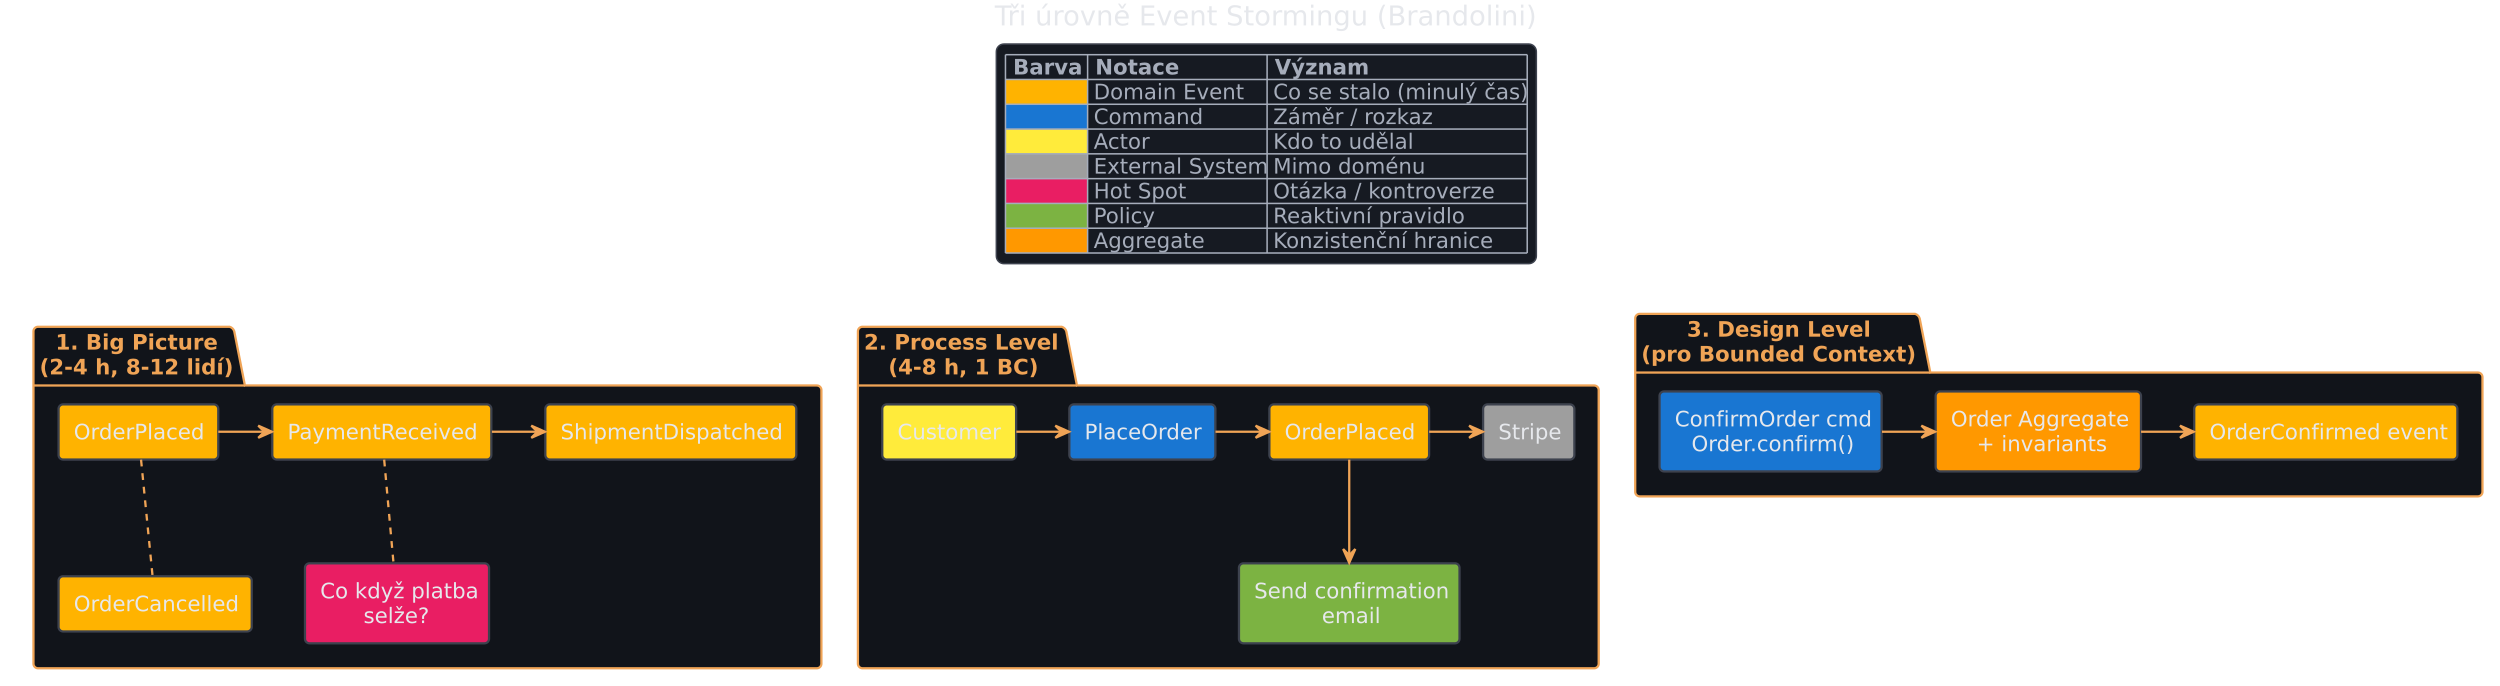
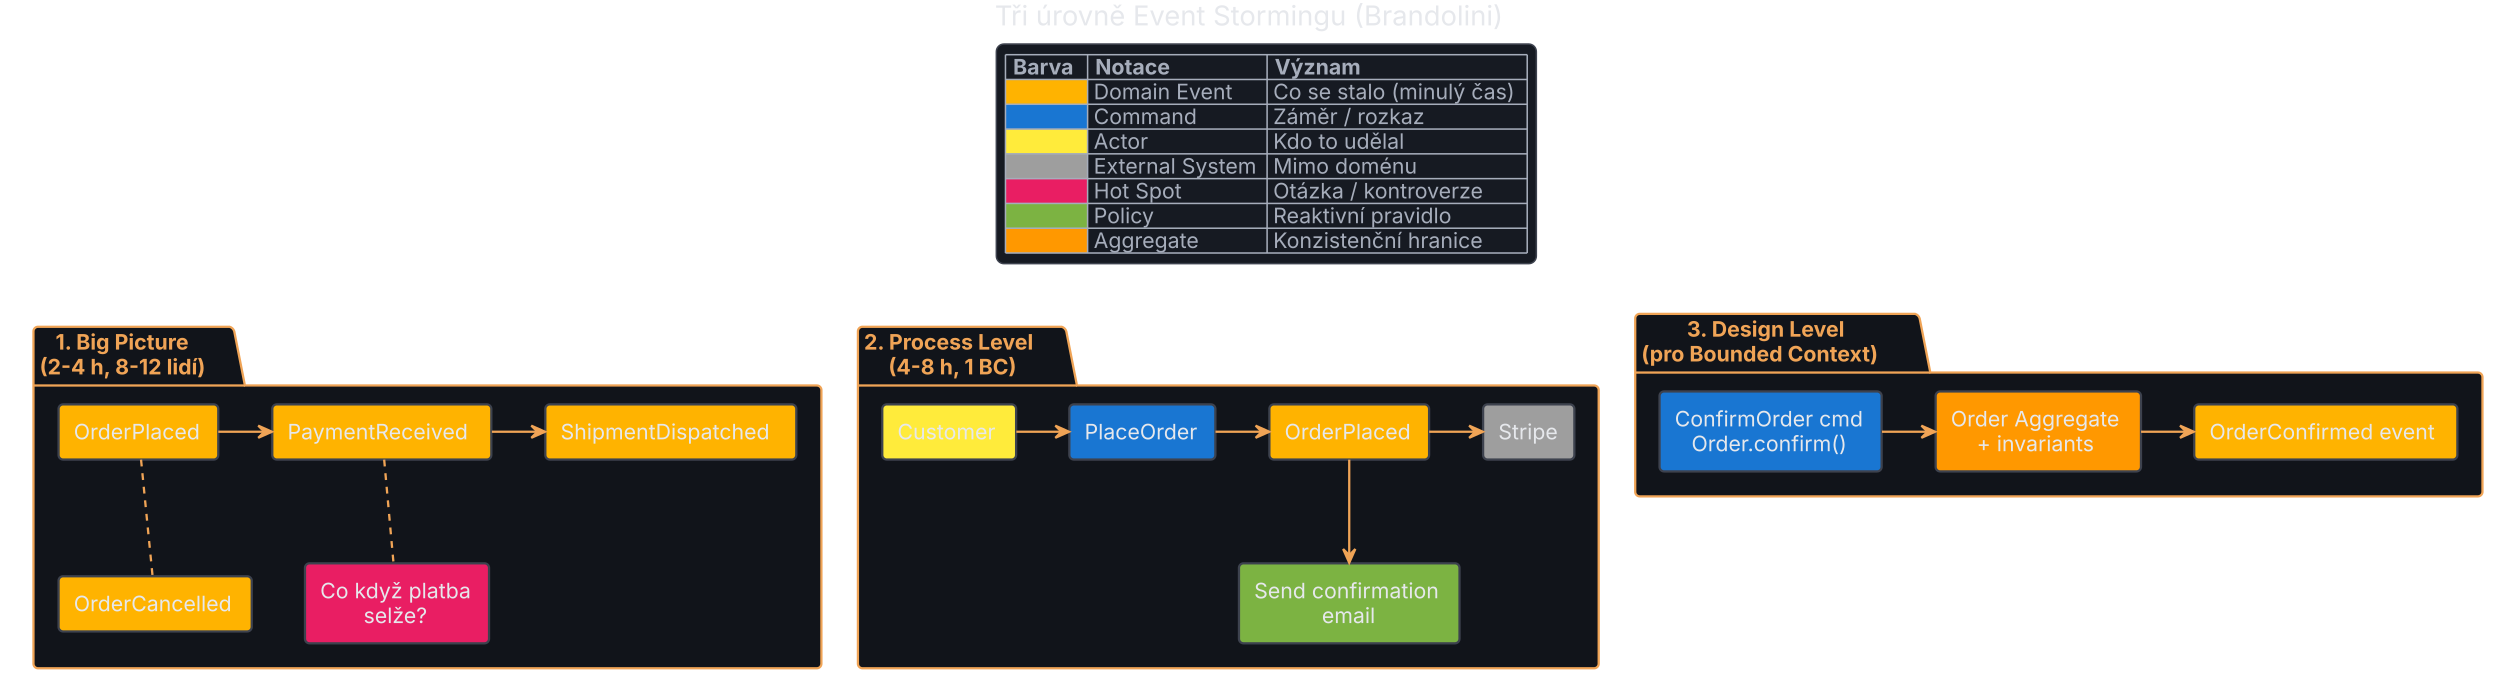
<svg xmlns="http://www.w3.org/2000/svg" contentScriptType="application/ecmascript" contentStyleType="text/css" height="704.688px" preserveAspectRatio="none" style="width:2568px;height:704px;background:#11141A;" version="1.1" viewBox="0 0 2568 704" width="2568.75px" zoomAndPan="magnify">
  <defs />
  <g>
-     <text fill="#E6E8EC" font-family="DejaVu Sans" font-size="28.125" lengthAdjust="spacingAndGlyphs" textLength="559.375" x="1021.875" y="26.106">Tři úrovně Event Stormingu (Brandolini)</text>
+     <text fill="#E6E8EC" font-family="Inter, ui-sans-serif, system-ui, -apple-system, sans-serif" font-size="28.125" lengthAdjust="spacingAndGlyphs" textLength="559.375" x="1021.875" y="26.106">Tři úrovně Event Stormingu (Brandolini)</text>
    <rect fill="#161A22" height="225.586" rx="7.812" ry="7.812" style="stroke: #3D424E; stroke-width: 1.562;" width="554.688" x="1023.438" y="45.239" />
-     <text fill="#A6ADBB" font-family="DejaVu Sans" font-size="21.875" font-weight="bold" lengthAdjust="spacingAndGlyphs" textLength="68.75" x="1040.625" y="76.482">Barva</text>
-     <text fill="#A6ADBB" font-family="DejaVu Sans" font-size="21.875" font-weight="bold" lengthAdjust="spacingAndGlyphs" textLength="85.938" x="1125" y="76.482">Notace</text>
-     <text fill="#A6ADBB" font-family="DejaVu Sans" font-size="21.875" font-weight="bold" lengthAdjust="spacingAndGlyphs" textLength="96.875" x="1309.375" y="76.482">Význam</text>
+     <text fill="#A6ADBB" font-family="Inter, ui-sans-serif, system-ui, -apple-system, sans-serif" font-size="21.875" font-weight="bold" lengthAdjust="spacingAndGlyphs" textLength="68.75" x="1040.625" y="76.482">Barva</text>
+     <text fill="#A6ADBB" font-family="Inter, ui-sans-serif, system-ui, -apple-system, sans-serif" font-size="21.875" font-weight="bold" lengthAdjust="spacingAndGlyphs" textLength="85.938" x="1125" y="76.482">Notace</text>
+     <text fill="#A6ADBB" font-family="Inter, ui-sans-serif, system-ui, -apple-system, sans-serif" font-size="21.875" font-weight="bold" lengthAdjust="spacingAndGlyphs" textLength="96.875" x="1309.375" y="76.482">Význam</text>
    <rect fill="#FFB300" height="25.464" style="stroke: none; stroke-width: 1.562;" width="84.375" x="1032.812" y="81.641" />
-     <text fill="#A6ADBB" font-family="DejaVu Sans" font-size="21.875" lengthAdjust="spacingAndGlyphs" textLength="0" x="1039.062" y="101.945" />
-     <text fill="#A6ADBB" font-family="DejaVu Sans" font-size="21.875" lengthAdjust="spacingAndGlyphs" textLength="150" x="1123.438" y="101.945">Domain Event</text>
-     <text fill="#A6ADBB" font-family="DejaVu Sans" font-size="21.875" lengthAdjust="spacingAndGlyphs" textLength="254.688" x="1307.812" y="101.945">Co se stalo (minulý čas)</text>
+     <text fill="#A6ADBB" font-family="Inter, ui-sans-serif, system-ui, -apple-system, sans-serif" font-size="21.875" lengthAdjust="spacingAndGlyphs" textLength="0" x="1039.062" y="101.945" />
+     <text fill="#A6ADBB" font-family="Inter, ui-sans-serif, system-ui, -apple-system, sans-serif" font-size="21.875" lengthAdjust="spacingAndGlyphs" textLength="150" x="1123.438" y="101.945">Domain Event</text>
+     <text fill="#A6ADBB" font-family="Inter, ui-sans-serif, system-ui, -apple-system, sans-serif" font-size="21.875" lengthAdjust="spacingAndGlyphs" textLength="254.688" x="1307.812" y="101.945">Co se stalo (minulý čas)</text>
    <rect fill="#1976D2" height="25.464" style="stroke: none; stroke-width: 1.562;" width="84.375" x="1032.812" y="107.105" />
-     <text fill="#A6ADBB" font-family="DejaVu Sans" font-size="21.875" lengthAdjust="spacingAndGlyphs" textLength="0" x="1039.062" y="127.409" />
-     <text fill="#A6ADBB" font-family="DejaVu Sans" font-size="21.875" lengthAdjust="spacingAndGlyphs" textLength="110.938" x="1123.438" y="127.409">Command</text>
-     <text fill="#A6ADBB" font-family="DejaVu Sans" font-size="21.875" lengthAdjust="spacingAndGlyphs" textLength="162.5" x="1307.812" y="127.409">Záměr / rozkaz</text>
+     <text fill="#A6ADBB" font-family="Inter, ui-sans-serif, system-ui, -apple-system, sans-serif" font-size="21.875" lengthAdjust="spacingAndGlyphs" textLength="0" x="1039.062" y="127.409" />
+     <text fill="#A6ADBB" font-family="Inter, ui-sans-serif, system-ui, -apple-system, sans-serif" font-size="21.875" lengthAdjust="spacingAndGlyphs" textLength="110.938" x="1123.438" y="127.409">Command</text>
+     <text fill="#A6ADBB" font-family="Inter, ui-sans-serif, system-ui, -apple-system, sans-serif" font-size="21.875" lengthAdjust="spacingAndGlyphs" textLength="162.5" x="1307.812" y="127.409">Záměr / rozkaz</text>
    <rect fill="#FFEB3B" height="25.464" style="stroke: none; stroke-width: 1.562;" width="84.375" x="1032.812" y="132.568" />
-     <text fill="#A6ADBB" font-family="DejaVu Sans" font-size="21.875" lengthAdjust="spacingAndGlyphs" textLength="0" x="1039.062" y="152.873" />
-     <text fill="#A6ADBB" font-family="DejaVu Sans" font-size="21.875" lengthAdjust="spacingAndGlyphs" textLength="56.25" x="1123.438" y="152.873">Actor</text>
-     <text fill="#A6ADBB" font-family="DejaVu Sans" font-size="21.875" lengthAdjust="spacingAndGlyphs" textLength="140.625" x="1307.812" y="152.873">Kdo to udělal</text>
+     <text fill="#A6ADBB" font-family="Inter, ui-sans-serif, system-ui, -apple-system, sans-serif" font-size="21.875" lengthAdjust="spacingAndGlyphs" textLength="0" x="1039.062" y="152.873" />
+     <text fill="#A6ADBB" font-family="Inter, ui-sans-serif, system-ui, -apple-system, sans-serif" font-size="21.875" lengthAdjust="spacingAndGlyphs" textLength="56.25" x="1123.438" y="152.873">Actor</text>
+     <text fill="#A6ADBB" font-family="Inter, ui-sans-serif, system-ui, -apple-system, sans-serif" font-size="21.875" lengthAdjust="spacingAndGlyphs" textLength="140.625" x="1307.812" y="152.873">Kdo to udělal</text>
    <rect fill="#9E9E9E" height="25.464" style="stroke: none; stroke-width: 1.562;" width="84.375" x="1032.812" y="158.032" />
-     <text fill="#A6ADBB" font-family="DejaVu Sans" font-size="21.875" lengthAdjust="spacingAndGlyphs" textLength="0" x="1039.062" y="178.337" />
-     <text fill="#A6ADBB" font-family="DejaVu Sans" font-size="21.875" lengthAdjust="spacingAndGlyphs" textLength="171.875" x="1123.438" y="178.337">External System</text>
-     <text fill="#A6ADBB" font-family="DejaVu Sans" font-size="21.875" lengthAdjust="spacingAndGlyphs" textLength="154.688" x="1307.812" y="178.337">Mimo doménu</text>
+     <text fill="#A6ADBB" font-family="Inter, ui-sans-serif, system-ui, -apple-system, sans-serif" font-size="21.875" lengthAdjust="spacingAndGlyphs" textLength="0" x="1039.062" y="178.337" />
+     <text fill="#A6ADBB" font-family="Inter, ui-sans-serif, system-ui, -apple-system, sans-serif" font-size="21.875" lengthAdjust="spacingAndGlyphs" textLength="171.875" x="1123.438" y="178.337">External System</text>
+     <text fill="#A6ADBB" font-family="Inter, ui-sans-serif, system-ui, -apple-system, sans-serif" font-size="21.875" lengthAdjust="spacingAndGlyphs" textLength="154.688" x="1307.812" y="178.337">Mimo doménu</text>
    <rect fill="#E91E63" height="25.464" style="stroke: none; stroke-width: 1.562;" width="84.375" x="1032.812" y="183.496" />
-     <text fill="#A6ADBB" font-family="DejaVu Sans" font-size="21.875" lengthAdjust="spacingAndGlyphs" textLength="0" x="1039.062" y="203.801" />
-     <text fill="#A6ADBB" font-family="DejaVu Sans" font-size="21.875" lengthAdjust="spacingAndGlyphs" textLength="93.75" x="1123.438" y="203.801">Hot Spot</text>
-     <text fill="#A6ADBB" font-family="DejaVu Sans" font-size="21.875" lengthAdjust="spacingAndGlyphs" textLength="225" x="1307.812" y="203.801">Otázka / kontroverze</text>
+     <text fill="#A6ADBB" font-family="Inter, ui-sans-serif, system-ui, -apple-system, sans-serif" font-size="21.875" lengthAdjust="spacingAndGlyphs" textLength="0" x="1039.062" y="203.801" />
+     <text fill="#A6ADBB" font-family="Inter, ui-sans-serif, system-ui, -apple-system, sans-serif" font-size="21.875" lengthAdjust="spacingAndGlyphs" textLength="93.75" x="1123.438" y="203.801">Hot Spot</text>
+     <text fill="#A6ADBB" font-family="Inter, ui-sans-serif, system-ui, -apple-system, sans-serif" font-size="21.875" lengthAdjust="spacingAndGlyphs" textLength="225" x="1307.812" y="203.801">Otázka / kontroverze</text>
    <rect fill="#7CB342" height="25.464" style="stroke: none; stroke-width: 1.562;" width="84.375" x="1032.812" y="208.96" />
-     <text fill="#A6ADBB" font-family="DejaVu Sans" font-size="21.875" lengthAdjust="spacingAndGlyphs" textLength="0" x="1039.062" y="229.265" />
-     <text fill="#A6ADBB" font-family="DejaVu Sans" font-size="21.875" lengthAdjust="spacingAndGlyphs" textLength="60.938" x="1123.438" y="229.265">Policy</text>
-     <text fill="#A6ADBB" font-family="DejaVu Sans" font-size="21.875" lengthAdjust="spacingAndGlyphs" textLength="185.938" x="1307.812" y="229.265">Reaktivní pravidlo</text>
+     <text fill="#A6ADBB" font-family="Inter, ui-sans-serif, system-ui, -apple-system, sans-serif" font-size="21.875" lengthAdjust="spacingAndGlyphs" textLength="0" x="1039.062" y="229.265" />
+     <text fill="#A6ADBB" font-family="Inter, ui-sans-serif, system-ui, -apple-system, sans-serif" font-size="21.875" lengthAdjust="spacingAndGlyphs" textLength="60.938" x="1123.438" y="229.265">Policy</text>
+     <text fill="#A6ADBB" font-family="Inter, ui-sans-serif, system-ui, -apple-system, sans-serif" font-size="21.875" lengthAdjust="spacingAndGlyphs" textLength="185.938" x="1307.812" y="229.265">Reaktivní pravidlo</text>
    <rect fill="#FF9800" height="25.464" style="stroke: none; stroke-width: 1.562;" width="84.375" x="1032.812" y="234.424" />
-     <text fill="#A6ADBB" font-family="DejaVu Sans" font-size="21.875" lengthAdjust="spacingAndGlyphs" textLength="0" x="1039.062" y="254.729" />
-     <text fill="#A6ADBB" font-family="DejaVu Sans" font-size="21.875" lengthAdjust="spacingAndGlyphs" textLength="112.5" x="1123.438" y="254.729">Aggregate</text>
-     <text fill="#A6ADBB" font-family="DejaVu Sans" font-size="21.875" lengthAdjust="spacingAndGlyphs" textLength="225" x="1307.812" y="254.729">Konzistenční hranice</text>
+     <text fill="#A6ADBB" font-family="Inter, ui-sans-serif, system-ui, -apple-system, sans-serif" font-size="21.875" lengthAdjust="spacingAndGlyphs" textLength="0" x="1039.062" y="254.729" />
+     <text fill="#A6ADBB" font-family="Inter, ui-sans-serif, system-ui, -apple-system, sans-serif" font-size="21.875" lengthAdjust="spacingAndGlyphs" textLength="112.5" x="1123.438" y="254.729">Aggregate</text>
+     <text fill="#A6ADBB" font-family="Inter, ui-sans-serif, system-ui, -apple-system, sans-serif" font-size="21.875" lengthAdjust="spacingAndGlyphs" textLength="225" x="1307.812" y="254.729">Konzistenční hranice</text>
    <line style="stroke: #A6ADBB; stroke-width: 1.562;" x1="1032.812" x2="1568.75" y1="56.177" y2="56.177" />
    <line style="stroke: #A6ADBB; stroke-width: 1.562;" x1="1032.812" x2="1568.75" y1="81.641" y2="81.641" />
    <line style="stroke: #A6ADBB; stroke-width: 1.562;" x1="1032.812" x2="1568.75" y1="107.105" y2="107.105" />
    <line style="stroke: #A6ADBB; stroke-width: 1.562;" x1="1032.812" x2="1568.75" y1="132.568" y2="132.568" />
    <line style="stroke: #A6ADBB; stroke-width: 1.562;" x1="1032.812" x2="1568.75" y1="158.032" y2="158.032" />
    <line style="stroke: #A6ADBB; stroke-width: 1.562;" x1="1032.812" x2="1568.75" y1="183.496" y2="183.496" />
    <line style="stroke: #A6ADBB; stroke-width: 1.562;" x1="1032.812" x2="1568.75" y1="208.96" y2="208.96" />
    <line style="stroke: #A6ADBB; stroke-width: 1.562;" x1="1032.812" x2="1568.75" y1="234.424" y2="234.424" />
    <line style="stroke: #A6ADBB; stroke-width: 1.562;" x1="1032.812" x2="1568.75" y1="259.888" y2="259.888" />
    <line style="stroke: #A6ADBB; stroke-width: 1.562;" x1="1032.812" x2="1032.812" y1="56.177" y2="259.888" />
    <line style="stroke: #A6ADBB; stroke-width: 1.562;" x1="1117.188" x2="1117.188" y1="56.177" y2="259.888" />
    <line style="stroke: #A6ADBB; stroke-width: 1.562;" x1="1301.562" x2="1301.562" y1="56.177" y2="259.888" />
    <line style="stroke: #A6ADBB; stroke-width: 1.562;" x1="1568.75" x2="1568.75" y1="56.177" y2="259.888" />
    <path d="M39.062,335.669 L235.938,335.669 A7.031,7.031 0 0 1 240.625,340.356 L251.562,395.972 L839.062,395.972 A4.688,4.688 0 0 1 843.75,400.659 L843.75,681.763 A4.688,4.688 0 0 1 839.062,686.45 L39.062,686.45 A4.688,4.688 0 0 1 34.375,681.763 L34.375,340.356 A4.688,4.688 0 0 1 39.062,335.669 " fill="#11141A" style="stroke: #F0A456; stroke-width: 2.344;" />
    <line style="stroke: #F0A456; stroke-width: 2.344;" x1="34.375" x2="251.562" y1="395.972" y2="395.972" />
-     <text fill="#F0A456" font-family="DejaVu Sans" font-size="21.875" font-weight="bold" lengthAdjust="spacingAndGlyphs" textLength="164.062" x="57.031" y="359.099">1. Big Picture</text>
-     <text fill="#F0A456" font-family="DejaVu Sans" font-size="21.875" font-weight="bold" lengthAdjust="spacingAndGlyphs" textLength="196.875" x="40.625" y="384.563">(2-4 h, 8-12 lidí)</text>
+     <text fill="#F0A456" font-family="Inter, ui-sans-serif, system-ui, -apple-system, sans-serif" font-size="21.875" font-weight="bold" lengthAdjust="spacingAndGlyphs" textLength="164.062" x="57.031" y="359.099">1. Big Picture</text>
+     <text fill="#F0A456" font-family="Inter, ui-sans-serif, system-ui, -apple-system, sans-serif" font-size="21.875" font-weight="bold" lengthAdjust="spacingAndGlyphs" textLength="196.875" x="40.625" y="384.563">(2-4 h, 8-12 lidí)</text>
    <path d="M885.938,335.669 L1090.625,335.669 A7.031,7.031 0 0 1 1095.312,340.356 L1106.25,395.972 L1637.5,395.972 A4.688,4.688 0 0 1 1642.188,400.659 L1642.188,681.763 A4.688,4.688 0 0 1 1637.5,686.45 L885.938,686.45 A4.688,4.688 0 0 1 881.25,681.763 L881.25,340.356 A4.688,4.688 0 0 1 885.938,335.669 " fill="#11141A" style="stroke: #F0A456; stroke-width: 2.344;" />
    <line style="stroke: #F0A456; stroke-width: 2.344;" x1="881.25" x2="1106.25" y1="395.972" y2="395.972" />
-     <text fill="#F0A456" font-family="DejaVu Sans" font-size="21.875" font-weight="bold" lengthAdjust="spacingAndGlyphs" textLength="204.688" x="887.5" y="359.099">2. Process Level</text>
-     <text fill="#F0A456" font-family="DejaVu Sans" font-size="21.875" font-weight="bold" lengthAdjust="spacingAndGlyphs" textLength="154.688" x="912.5" y="384.563">(4-8 h, 1 BC)</text>
+     <text fill="#F0A456" font-family="Inter, ui-sans-serif, system-ui, -apple-system, sans-serif" font-size="21.875" font-weight="bold" lengthAdjust="spacingAndGlyphs" textLength="204.688" x="887.5" y="359.099">2. Process Level</text>
+     <text fill="#F0A456" font-family="Inter, ui-sans-serif, system-ui, -apple-system, sans-serif" font-size="21.875" font-weight="bold" lengthAdjust="spacingAndGlyphs" textLength="154.688" x="912.5" y="384.563">(4-8 h, 1 BC)</text>
    <path d="M1684.375,322.388 L1967.188,322.388 A7.031,7.031 0 0 1 1971.875,327.075 L1982.812,382.69 L2545.312,382.69 A4.688,4.688 0 0 1 2550,387.378 L2550,505.2 A4.688,4.688 0 0 1 2545.312,509.888 L1684.375,509.888 A4.688,4.688 0 0 1 1679.688,505.2 L1679.688,327.075 A4.688,4.688 0 0 1 1684.375,322.388 " fill="#11141A" style="stroke: #F0A456; stroke-width: 2.344;" />
    <line style="stroke: #F0A456; stroke-width: 2.344;" x1="1679.688" x2="1982.812" y1="382.69" y2="382.69" />
-     <text fill="#F0A456" font-family="DejaVu Sans" font-size="21.875" font-weight="bold" lengthAdjust="spacingAndGlyphs" textLength="189.062" x="1732.812" y="345.818">3. Design Level</text>
-     <text fill="#F0A456" font-family="DejaVu Sans" font-size="21.875" font-weight="bold" lengthAdjust="spacingAndGlyphs" textLength="282.812" x="1685.938" y="371.281">(pro Bounded Context)</text>
+     <text fill="#F0A456" font-family="Inter, ui-sans-serif, system-ui, -apple-system, sans-serif" font-size="21.875" font-weight="bold" lengthAdjust="spacingAndGlyphs" textLength="189.062" x="1732.812" y="345.818">3. Design Level</text>
+     <text fill="#F0A456" font-family="Inter, ui-sans-serif, system-ui, -apple-system, sans-serif" font-size="21.875" font-weight="bold" lengthAdjust="spacingAndGlyphs" textLength="282.812" x="1685.938" y="371.281">(pro Bounded Context)</text>
    <rect fill="#FFB300" height="56.714" rx="4.688" ry="4.688" style="stroke: #3D424E; stroke-width: 2.344;" width="164.062" x="60.156" y="415.356" />
-     <text fill="#E6E8EC" font-family="DejaVu Sans" font-size="21.875" lengthAdjust="spacingAndGlyphs" textLength="132.812" x="75.781" y="451.286">OrderPlaced</text>
+     <text fill="#E6E8EC" font-family="Inter, ui-sans-serif, system-ui, -apple-system, sans-serif" font-size="21.875" lengthAdjust="spacingAndGlyphs" textLength="132.812" x="75.781" y="451.286">OrderPlaced</text>
    <rect fill="#FFB300" height="56.714" rx="4.688" ry="4.688" style="stroke: #3D424E; stroke-width: 2.344;" width="225" x="279.688" y="415.356" />
-     <text fill="#E6E8EC" font-family="DejaVu Sans" font-size="21.875" lengthAdjust="spacingAndGlyphs" textLength="193.75" x="295.312" y="451.286">PaymentReceived</text>
+     <text fill="#E6E8EC" font-family="Inter, ui-sans-serif, system-ui, -apple-system, sans-serif" font-size="21.875" lengthAdjust="spacingAndGlyphs" textLength="193.75" x="295.312" y="451.286">PaymentReceived</text>
    <rect fill="#FFB300" height="56.714" rx="4.688" ry="4.688" style="stroke: #3D424E; stroke-width: 2.344;" width="257.812" x="560.156" y="415.356" />
-     <text fill="#E6E8EC" font-family="DejaVu Sans" font-size="21.875" lengthAdjust="spacingAndGlyphs" textLength="226.562" x="575.781" y="451.286">ShipmentDispatched</text>
+     <text fill="#E6E8EC" font-family="Inter, ui-sans-serif, system-ui, -apple-system, sans-serif" font-size="21.875" lengthAdjust="spacingAndGlyphs" textLength="226.562" x="575.781" y="451.286">ShipmentDispatched</text>
    <rect fill="#FFB300" height="56.714" rx="4.688" ry="4.688" style="stroke: #3D424E; stroke-width: 2.344;" width="198.438" x="60.156" y="591.919" />
-     <text fill="#E6E8EC" font-family="DejaVu Sans" font-size="21.875" lengthAdjust="spacingAndGlyphs" textLength="167.188" x="75.781" y="627.849">OrderCancelled</text>
+     <text fill="#E6E8EC" font-family="Inter, ui-sans-serif, system-ui, -apple-system, sans-serif" font-size="21.875" lengthAdjust="spacingAndGlyphs" textLength="167.188" x="75.781" y="627.849">OrderCancelled</text>
    <rect fill="#E91E63" height="82.178" rx="4.688" ry="4.688" style="stroke: #3D424E; stroke-width: 2.344;" width="189.062" x="313.281" y="578.638" />
-     <text fill="#E6E8EC" font-family="DejaVu Sans" font-size="21.875" lengthAdjust="spacingAndGlyphs" textLength="157.812" x="328.906" y="614.568">Co když platba</text>
-     <text fill="#E6E8EC" font-family="DejaVu Sans" font-size="21.875" lengthAdjust="spacingAndGlyphs" textLength="68.75" x="373.438" y="640.031">selže?</text>
+     <text fill="#E6E8EC" font-family="Inter, ui-sans-serif, system-ui, -apple-system, sans-serif" font-size="21.875" lengthAdjust="spacingAndGlyphs" textLength="157.812" x="328.906" y="614.568">Co když platba</text>
+     <text fill="#E6E8EC" font-family="Inter, ui-sans-serif, system-ui, -apple-system, sans-serif" font-size="21.875" lengthAdjust="spacingAndGlyphs" textLength="68.75" x="373.438" y="640.031">selže?</text>
    <rect fill="#FFEB3B" height="56.714" rx="4.688" ry="4.688" style="stroke: #3D424E; stroke-width: 2.344;" width="137.5" x="906.25" y="415.356" />
-     <text fill="#E6E8EC" font-family="DejaVu Sans" font-size="21.875" lengthAdjust="spacingAndGlyphs" textLength="106.25" x="921.875" y="451.286">Customer</text>
+     <text fill="#E6E8EC" font-family="Inter, ui-sans-serif, system-ui, -apple-system, sans-serif" font-size="21.875" lengthAdjust="spacingAndGlyphs" textLength="106.25" x="921.875" y="451.286">Customer</text>
    <rect fill="#1976D2" height="56.714" rx="4.688" ry="4.688" style="stroke: #3D424E; stroke-width: 2.344;" width="150" x="1098.438" y="415.356" />
-     <text fill="#E6E8EC" font-family="DejaVu Sans" font-size="21.875" lengthAdjust="spacingAndGlyphs" textLength="118.75" x="1114.062" y="451.286">PlaceOrder</text>
+     <text fill="#E6E8EC" font-family="Inter, ui-sans-serif, system-ui, -apple-system, sans-serif" font-size="21.875" lengthAdjust="spacingAndGlyphs" textLength="118.75" x="1114.062" y="451.286">PlaceOrder</text>
    <rect fill="#FFB300" height="56.714" rx="4.688" ry="4.688" style="stroke: #3D424E; stroke-width: 2.344;" width="164.062" x="1303.906" y="415.356" />
-     <text fill="#E6E8EC" font-family="DejaVu Sans" font-size="21.875" lengthAdjust="spacingAndGlyphs" textLength="132.812" x="1319.531" y="451.286">OrderPlaced</text>
+     <text fill="#E6E8EC" font-family="Inter, ui-sans-serif, system-ui, -apple-system, sans-serif" font-size="21.875" lengthAdjust="spacingAndGlyphs" textLength="132.812" x="1319.531" y="451.286">OrderPlaced</text>
    <rect fill="#7CB342" height="82.178" rx="4.688" ry="4.688" style="stroke: #3D424E; stroke-width: 2.344;" width="226.562" x="1272.656" y="578.638" />
-     <text fill="#E6E8EC" font-family="DejaVu Sans" font-size="21.875" lengthAdjust="spacingAndGlyphs" textLength="195.312" x="1288.281" y="614.568">Send confirmation</text>
-     <text fill="#E6E8EC" font-family="DejaVu Sans" font-size="21.875" lengthAdjust="spacingAndGlyphs" textLength="56.25" x="1357.812" y="640.031">email</text>
+     <text fill="#E6E8EC" font-family="Inter, ui-sans-serif, system-ui, -apple-system, sans-serif" font-size="21.875" lengthAdjust="spacingAndGlyphs" textLength="195.312" x="1288.281" y="614.568">Send confirmation</text>
+     <text fill="#E6E8EC" font-family="Inter, ui-sans-serif, system-ui, -apple-system, sans-serif" font-size="21.875" lengthAdjust="spacingAndGlyphs" textLength="56.25" x="1357.812" y="640.031">email</text>
    <rect fill="#9E9E9E" height="56.714" rx="4.688" ry="4.688" style="stroke: #3D424E; stroke-width: 2.344;" width="93.75" x="1523.438" y="415.356" />
-     <text fill="#E6E8EC" font-family="DejaVu Sans" font-size="21.875" lengthAdjust="spacingAndGlyphs" textLength="62.5" x="1539.062" y="451.286">Stripe</text>
+     <text fill="#E6E8EC" font-family="Inter, ui-sans-serif, system-ui, -apple-system, sans-serif" font-size="21.875" lengthAdjust="spacingAndGlyphs" textLength="62.5" x="1539.062" y="451.286">Stripe</text>
    <rect fill="#FF9800" height="82.178" rx="4.688" ry="4.688" style="stroke: #3D424E; stroke-width: 2.344;" width="210.938" x="1988.281" y="402.075" />
-     <text fill="#E6E8EC" font-family="DejaVu Sans" font-size="21.875" lengthAdjust="spacingAndGlyphs" textLength="179.688" x="2003.906" y="438.005">Order Aggregate</text>
-     <text fill="#E6E8EC" font-family="DejaVu Sans" font-size="21.875" lengthAdjust="spacingAndGlyphs" textLength="126.562" x="2030.469" y="463.469">+ invariants</text>
+     <text fill="#E6E8EC" font-family="Inter, ui-sans-serif, system-ui, -apple-system, sans-serif" font-size="21.875" lengthAdjust="spacingAndGlyphs" textLength="179.688" x="2003.906" y="438.005">Order Aggregate</text>
+     <text fill="#E6E8EC" font-family="Inter, ui-sans-serif, system-ui, -apple-system, sans-serif" font-size="21.875" lengthAdjust="spacingAndGlyphs" textLength="126.562" x="2030.469" y="463.469">+ invariants</text>
    <rect fill="#1976D2" height="82.178" rx="4.688" ry="4.688" style="stroke: #3D424E; stroke-width: 2.344;" width="228.125" x="1704.688" y="402.075" />
-     <text fill="#E6E8EC" font-family="DejaVu Sans" font-size="21.875" lengthAdjust="spacingAndGlyphs" textLength="196.875" x="1720.312" y="438.005">ConfirmOrder cmd</text>
-     <text fill="#E6E8EC" font-family="DejaVu Sans" font-size="21.875" lengthAdjust="spacingAndGlyphs" textLength="162.5" x="1737.5" y="463.469">Order.confirm()</text>
+     <text fill="#E6E8EC" font-family="Inter, ui-sans-serif, system-ui, -apple-system, sans-serif" font-size="21.875" lengthAdjust="spacingAndGlyphs" textLength="196.875" x="1720.312" y="438.005">ConfirmOrder cmd</text>
+     <text fill="#E6E8EC" font-family="Inter, ui-sans-serif, system-ui, -apple-system, sans-serif" font-size="21.875" lengthAdjust="spacingAndGlyphs" textLength="162.5" x="1737.5" y="463.469">Order.confirm()</text>
    <rect fill="#FFB300" height="56.714" rx="4.688" ry="4.688" style="stroke: #3D424E; stroke-width: 2.344;" width="270.312" x="2253.906" y="415.356" />
-     <text fill="#E6E8EC" font-family="DejaVu Sans" font-size="21.875" lengthAdjust="spacingAndGlyphs" textLength="239.062" x="2269.531" y="451.286">OrderConfirmed event</text>
+     <text fill="#E6E8EC" font-family="Inter, ui-sans-serif, system-ui, -apple-system, sans-serif" font-size="21.875" lengthAdjust="spacingAndGlyphs" textLength="239.062" x="2269.531" y="451.286">OrderConfirmed event</text>
    <path d="M224.219,443.481 C239.859,443.481 255.516,443.481 271.156,443.481 " fill="none" id="e1-&gt;e2" style="stroke: #F0A456; stroke-width: 2.344;" />
    <polygon fill="#F0A456" points="279.328,443.481,265.266,437.231,271.516,443.481,265.266,449.731,279.328,443.481" style="stroke: #F0A456; stroke-width: 2.344;" />
    <path d="M505.25,443.481 C520.75,443.481 536.234,443.481 551.719,443.481 " fill="none" id="e2-&gt;e3" style="stroke: #F0A456; stroke-width: 2.344;" />
    <polygon fill="#F0A456" points="559.828,443.481,545.766,437.231,552.016,443.481,545.766,449.731,559.828,443.481" style="stroke: #F0A456; stroke-width: 2.344;" />
    <path d="M394.625,472.138 C397.188,500.528 401.234,545.45 404.172,578.044 " fill="none" id="e2-h1" style="stroke: #F0A456; stroke-width: 2.344; stroke-dasharray: 7.0,7.0;" />
    <path d="M144.875,472.138 C148.109,504.731 153.484,559.075 156.703,591.575 " fill="none" id="e1-e4" style="stroke: #F0A456; stroke-width: 2.344; stroke-dasharray: 7.0,7.0;" />
    <path d="M1043.984,443.481 C1059.344,443.481 1074.703,443.481 1090.062,443.481 " fill="none" id="a1-&gt;c1" style="stroke: #F0A456; stroke-width: 2.344;" />
    <polygon fill="#F0A456" points="1098.094,443.481,1084.031,437.231,1090.281,443.481,1084.031,449.731,1098.094,443.481" style="stroke: #F0A456; stroke-width: 2.344;" />
    <path d="M1248.562,443.481 C1264.25,443.481 1279.938,443.481 1295.625,443.481 " fill="none" id="c1-&gt;e5" style="stroke: #F0A456; stroke-width: 2.344;" />
    <polygon fill="#F0A456" points="1303.828,443.481,1289.766,437.231,1296.016,443.481,1289.766,449.731,1303.828,443.481" style="stroke: #F0A456; stroke-width: 2.344;" />
    <path d="M1385.938,472.138 C1385.938,498.31 1385.938,538.528 1385.938,570.185 " fill="none" id="e5-&gt;p1" style="stroke: #F0A456; stroke-width: 2.344;" />
    <polygon fill="#F0A456" points="1385.938,578.044,1392.188,563.981,1385.938,570.231,1379.688,563.981,1385.938,578.044" style="stroke: #F0A456; stroke-width: 2.344;" />
    <path d="M1468.047,443.481 C1483.688,443.481 1499.344,443.481 1514.984,443.481 " fill="none" id="e5-&gt;ext1" style="stroke: #F0A456; stroke-width: 2.344;" />
    <polygon fill="#F0A456" points="1523.172,443.481,1509.109,437.231,1515.359,443.481,1509.109,449.731,1523.172,443.481" style="stroke: #F0A456; stroke-width: 2.344;" />
    <path d="M1933.156,443.481 C1948.641,443.481 1964.141,443.481 1979.625,443.481 " fill="none" id="cmd1-&gt;ag1" style="stroke: #F0A456; stroke-width: 2.344;" />
    <polygon fill="#F0A456" points="1987.734,443.481,1973.672,437.231,1979.922,443.481,1973.672,449.731,1987.734,443.481" style="stroke: #F0A456; stroke-width: 2.344;" />
    <path d="M2199.297,443.481 C2214.656,443.481 2230.016,443.481 2245.375,443.481 " fill="none" id="ag1-&gt;e6" style="stroke: #F0A456; stroke-width: 2.344;" />
    <polygon fill="#F0A456" points="2253.406,443.481,2239.344,437.231,2245.594,443.481,2239.344,449.731,2253.406,443.481" style="stroke: #F0A456; stroke-width: 2.344;" />
  </g>
</svg>
